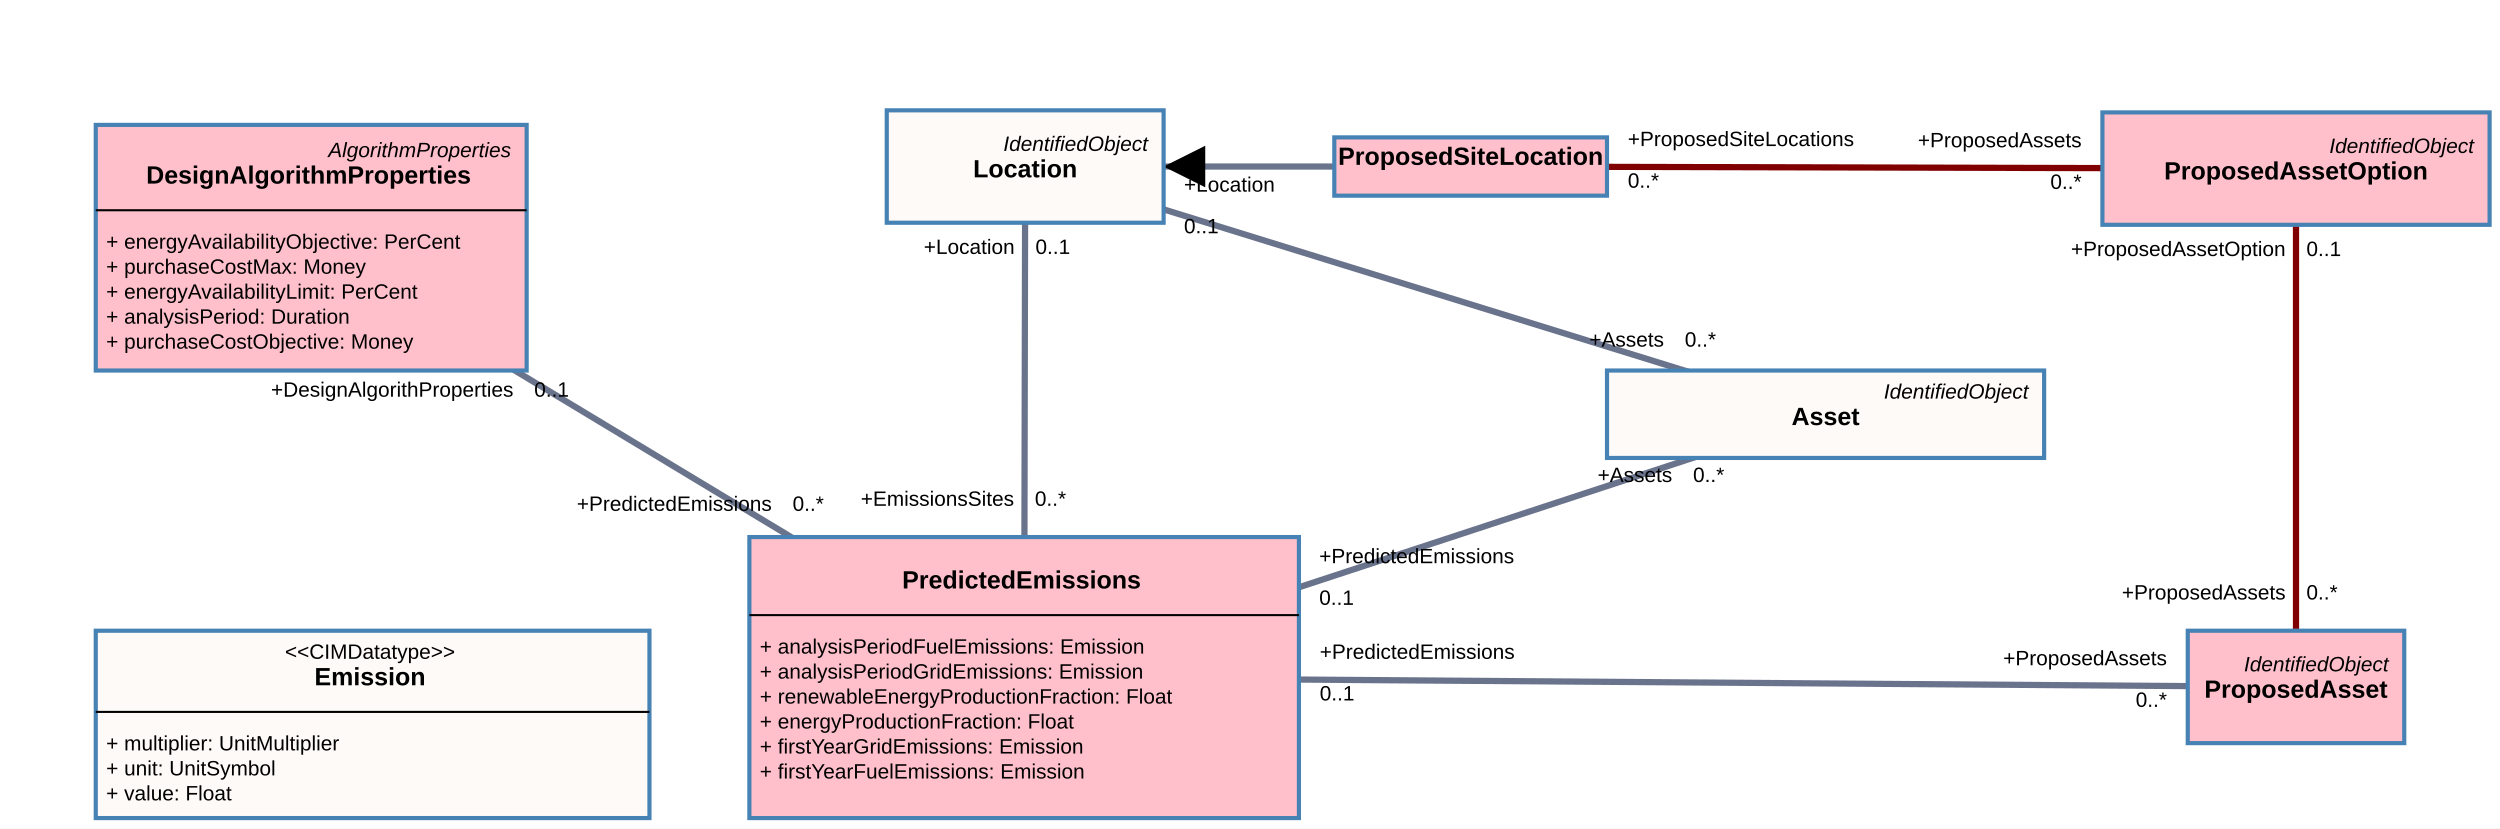
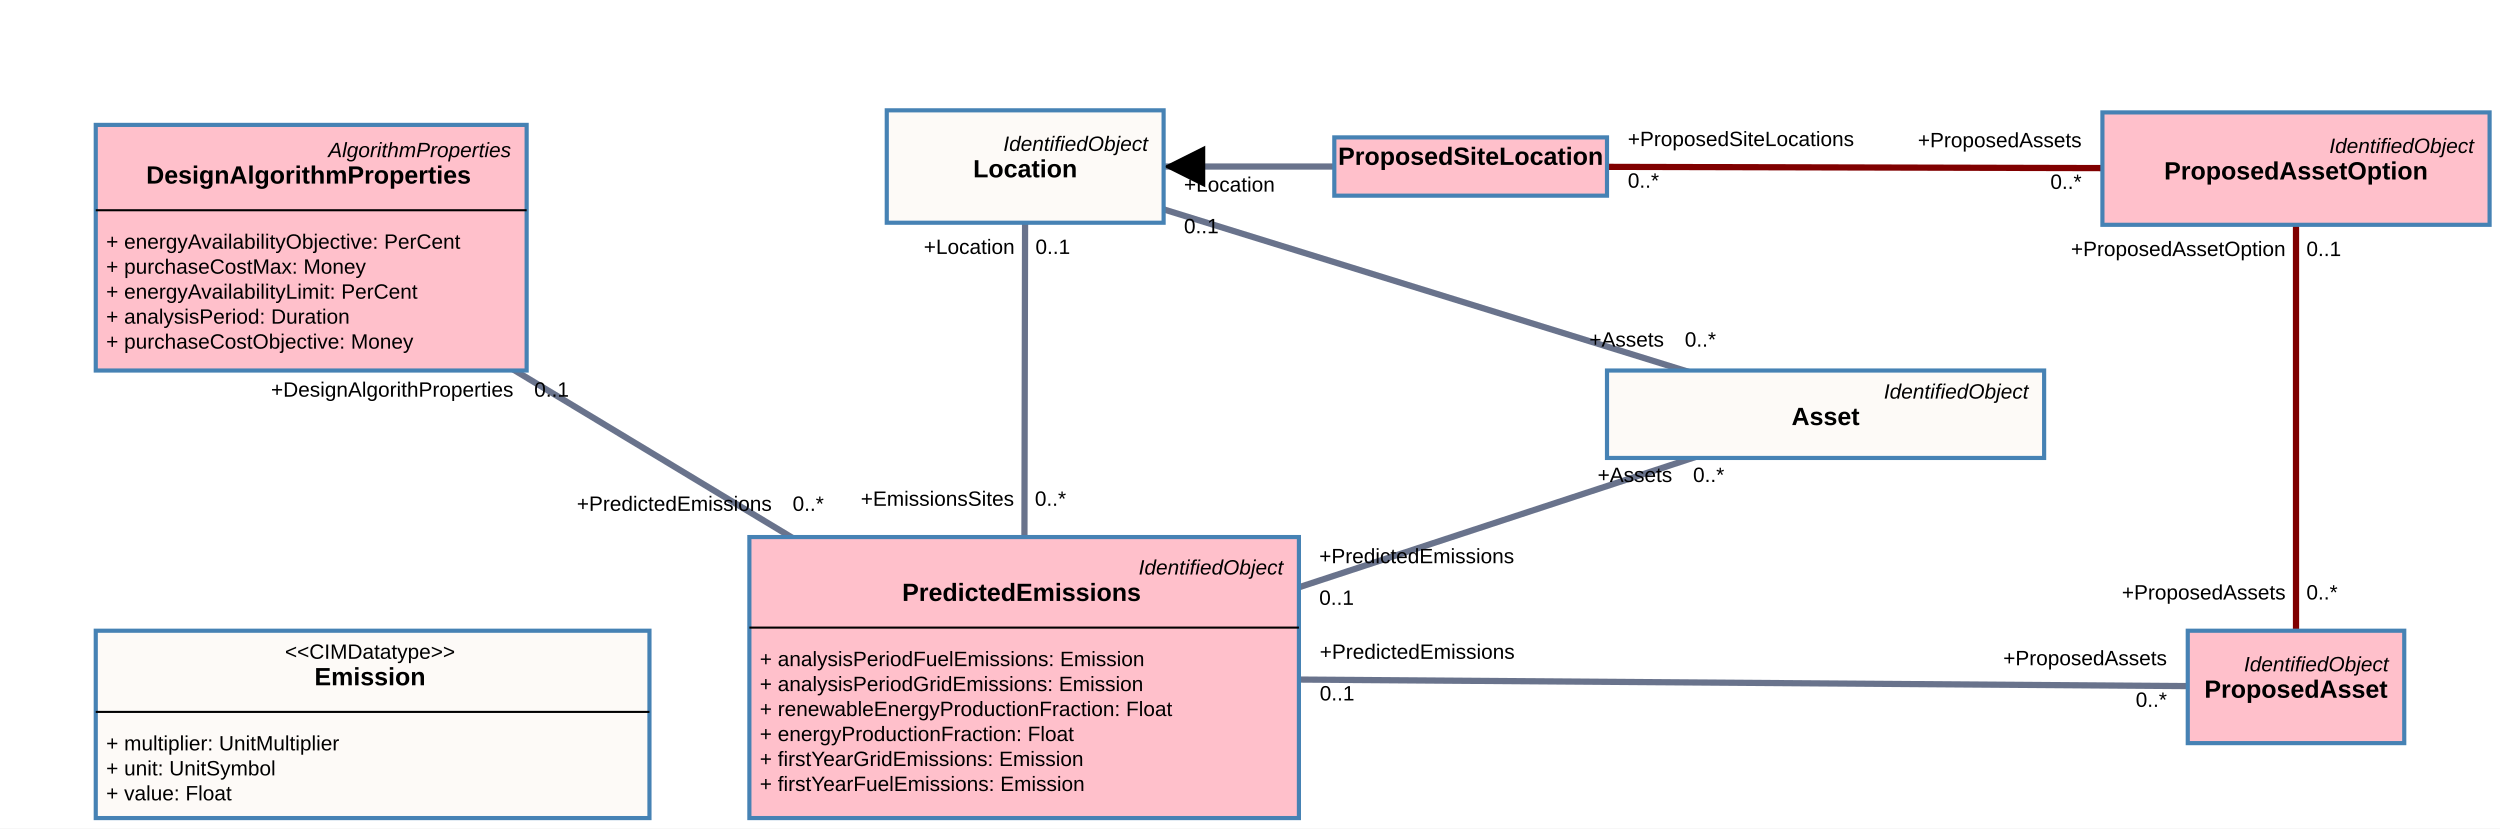
<svg xmlns="http://www.w3.org/2000/svg" width="1201" height="398">
  <rect width="100%" height="100%" fill="white" />
  <g class="zoom-group">
    <defs>
      <marker id="arrowhead" viewBox="-0 -5 10 10" refX="5" refY="0" orient="auto" markerWidth="10" markerHeight="10" xoverflow="visible">
        <path d="M 0,-5 L 10 ,0 L 0,5" fill="black" style="stroke: none;" />
      </marker>
    </defs>
    <line class="link" x1="877" y1="199" x2="492.5" y2="80" stroke="#69738c" stroke-width="3" />
    <line class="link" x1="706.5" y1="80" x2="492.5" y2="80" stroke="#69738c" stroke-width="3" marker-end="url(#arrowhead)" />
    <line class="link" x1="706.5" y1="80" x2="1103" y2="81" stroke="#800000" stroke-width="3" />
    <line class="link" x1="1103" y1="330" x2="1103" y2="81" stroke="#800000" stroke-width="3" />
    <line class="link" x1="492" y1="325.5" x2="492.5" y2="80" stroke="#69738c" stroke-width="3" />
    <line class="link" x1="492" y1="325.5" x2="149.5" y2="119" stroke="#69738c" stroke-width="3" />
    <line class="link" x1="492" y1="325.5" x2="1103" y2="330" stroke="#69738c" stroke-width="3" />
    <line class="link" x1="492" y1="325.5" x2="877" y2="199" stroke="#69738c" stroke-width="3" />
    <line class="arrow" x2="569" y2="80" x1="706.5" y1="80" stroke="#69738c" stroke-width="2" marker-end="url(#arrowhead)" />
    <g class="draggable" transform="translate(46, 303)">
      <rect class="box" width="266" height="90" style="fill: #fdfaf7; stroke: steelblue; stroke-width: 2px; cursor: move;" />
      <text x="0" y="0" text-anchor="start" font-size="10px">
        <tspan x="133" y="10" dy=".35em" text-anchor="middle" style="font-family: Arial, sans-serif; font-weight: 400; font-style: normal; fill: black; font-size: 10px; pointer-events: none;">&lt;&lt;CIMDatatype&gt;&gt;</tspan>
        <tspan x="133" y="22" dy=".35em" text-anchor="middle" style="font-family: Arial, sans-serif; font-weight: 700; font-style: normal; fill: black; font-size: 12px; pointer-events: none;">Emission</tspan>
        <tspan x="5" y="54" dy=".35em" text-anchor="start" style="font-family: Arial, sans-serif; font-weight: 400; font-style: normal; fill: black; font-size: 10px; pointer-events: none;">+   multiplier: UnitMultiplier</tspan>
        <tspan x="5" y="66" dy=".35em" text-anchor="start" style="font-family: Arial, sans-serif; font-weight: 400; font-style: normal; fill: black; font-size: 10px; pointer-events: none;">+   unit: UnitSymbol</tspan>
        <tspan x="5" y="78" dy=".35em" text-anchor="start" style="font-family: Arial, sans-serif; font-weight: 400; font-style: normal; fill: black; font-size: 10px; pointer-events: none;">+   value: Float</tspan>
      </text>
      <line x1="0" x2="266" y1="39" y2="39" stroke="black" stroke-width="1" />
    </g>
    <g class="draggable" transform="translate(772, 178)">
      <rect class="box" width="210" height="42" style="fill: #fdfaf7; stroke: steelblue; stroke-width: 2px; cursor: move;" />
      <text x="0" y="0" text-anchor="start" font-size="10px">
        <tspan x="205" y="10" dy=".35em" text-anchor="end" style="font-family: Arial, sans-serif; font-weight: 400; font-style: italic; fill: black; font-size: 10px; pointer-events: none;">IdentifiedObject</tspan>
        <tspan x="105" y="22" dy=".35em" text-anchor="middle" style="font-family: Arial, sans-serif; font-weight: 700; font-style: normal; fill: black; font-size: 12px; pointer-events: none;">Asset</tspan>
      </text>
    </g>
    <g class="draggable" transform="translate(426, 53)">
      <rect class="box" width="133" height="54" style="fill: #fdfaf7; stroke: steelblue; stroke-width: 2px; cursor: move;" />
      <text x="0" y="0" text-anchor="start" font-size="10px">
        <tspan x="128" y="16" dy=".35em" text-anchor="end" style="font-family: Arial, sans-serif; font-weight: 400; font-style: italic; fill: black; font-size: 10px; pointer-events: none;">IdentifiedObject</tspan>
        <tspan x="66.5" y="28" dy=".35em" text-anchor="middle" style="font-family: Arial, sans-serif; font-weight: 700; font-style: normal; fill: black; font-size: 12px; pointer-events: none;">Location</tspan>
      </text>
    </g>
    <g class="draggable" transform="translate(641, 66)">
      <rect class="box" width="131" height="28" style="fill: #ffc0cb; stroke: steelblue; stroke-width: 2px; cursor: move;" />
      <text x="0" y="0" text-anchor="start" font-size="10px">
        <tspan x="65.5" y="9" dy=".35em" text-anchor="middle" style="font-family: Arial, sans-serif; font-weight: 700; font-style: normal; fill: black; font-size: 12px; pointer-events: none;">ProposedSiteLocation</tspan>
      </text>
    </g>
    <g class="draggable" transform="translate(1010, 54)">
      <rect class="box" width="186" height="54" style="fill: #ffc0cb; stroke: steelblue; stroke-width: 2px; cursor: move;" />
      <text x="0" y="0" text-anchor="start" font-size="10px">
        <tspan x="181" y="16" dy=".35em" text-anchor="end" style="font-family: Arial, sans-serif; font-weight: 400; font-style: italic; fill: black; font-size: 10px; pointer-events: none;">IdentifiedObject</tspan>
        <tspan x="93" y="28" dy=".35em" text-anchor="middle" style="font-family: Arial, sans-serif; font-weight: 700; font-style: normal; fill: black; font-size: 12px; pointer-events: none;">ProposedAssetOption</tspan>
      </text>
    </g>
    <g class="draggable" transform="translate(46, 60)">
      <rect class="box" width="207" height="118" style="fill: #ffc0cb; stroke: steelblue; stroke-width: 2px; cursor: move;" />
      <text x="0" y="0" text-anchor="start" font-size="10px">
        <tspan x="202" y="12" dy=".35em" text-anchor="end" style="font-family: Arial, sans-serif; font-weight: 400; font-style: italic; fill: black; font-size: 10px; pointer-events: none;">AlgorithmProperties</tspan>
        <tspan x="103.5" y="24" dy=".35em" text-anchor="middle" style="font-family: Arial, sans-serif; font-weight: 700; font-style: normal; fill: black; font-size: 12px; pointer-events: none;">DesignAlgorithmProperties</tspan>
        <tspan x="5" y="56" dy=".35em" text-anchor="start" style="font-family: Arial, sans-serif; font-weight: 400; font-style: normal; fill: black; font-size: 10px; pointer-events: none;">+   energyAvailabilityObjective: PerCent</tspan>
        <tspan x="5" y="68" dy=".35em" text-anchor="start" style="font-family: Arial, sans-serif; font-weight: 400; font-style: normal; fill: black; font-size: 10px; pointer-events: none;">+   purchaseCostMax: Money</tspan>
        <tspan x="5" y="80" dy=".35em" text-anchor="start" style="font-family: Arial, sans-serif; font-weight: 400; font-style: normal; fill: black; font-size: 10px; pointer-events: none;">+   energyAvailabilityLimit: PerCent</tspan>
        <tspan x="5" y="92" dy=".35em" text-anchor="start" style="font-family: Arial, sans-serif; font-weight: 400; font-style: normal; fill: black; font-size: 10px; pointer-events: none;">+   analysisPeriod: Duration</tspan>
        <tspan x="5" y="104" dy=".35em" text-anchor="start" style="font-family: Arial, sans-serif; font-weight: 400; font-style: normal; fill: black; font-size: 10px; pointer-events: none;">+   purchaseCostObjective: Money</tspan>
      </text>
      <line x1="0" x2="207" y1="41" y2="41" stroke="black" stroke-width="1" />
    </g>
    <g class="draggable" transform="translate(360, 258)">
      <rect class="box" width="264" height="135" style="fill: #ffc0cb; stroke: steelblue; stroke-width: 2px; cursor: move;" />
      <text x="0" y="0" text-anchor="start" font-size="10px">
-         <tspan x="132" y="20.5" dy=".35em" text-anchor="middle" style="font-family: Arial, sans-serif; font-weight: 700; font-style: normal; fill: black; font-size: 12px; pointer-events: none;">PredictedEmissions</tspan>
-         <tspan x="5" y="52.5" dy=".35em" text-anchor="start" style="font-family: Arial, sans-serif; font-weight: 400; font-style: normal; fill: black; font-size: 10px; pointer-events: none;">+   analysisPeriodFuelEmissions: Emission</tspan>
-         <tspan x="5" y="64.5" dy=".35em" text-anchor="start" style="font-family: Arial, sans-serif; font-weight: 400; font-style: normal; fill: black; font-size: 10px; pointer-events: none;">+   analysisPeriodGridEmissions: Emission</tspan>
-         <tspan x="5" y="76.5" dy=".35em" text-anchor="start" style="font-family: Arial, sans-serif; font-weight: 400; font-style: normal; fill: black; font-size: 10px; pointer-events: none;">+   renewableEnergyProductionFraction: Float</tspan>
-         <tspan x="5" y="88.5" dy=".35em" text-anchor="start" style="font-family: Arial, sans-serif; font-weight: 400; font-style: normal; fill: black; font-size: 10px; pointer-events: none;">+   energyProductionFraction: Float</tspan>
-         <tspan x="5" y="100.5" dy=".35em" text-anchor="start" style="font-family: Arial, sans-serif; font-weight: 400; font-style: normal; fill: black; font-size: 10px; pointer-events: none;">+   firstYearGridEmissions: Emission</tspan>
-         <tspan x="5" y="112.5" dy=".35em" text-anchor="start" style="font-family: Arial, sans-serif; font-weight: 400; font-style: normal; fill: black; font-size: 10px; pointer-events: none;">+   firstYearFuelEmissions: Emission</tspan>
+         <tspan x="259" y="14.5" dy=".35em" text-anchor="end" style="font-family: Arial, sans-serif; font-weight: 400; font-style: italic; fill: black; font-size: 10px; pointer-events: none;">IdentifiedObject</tspan>
+         <tspan x="132" y="26.5" dy=".35em" text-anchor="middle" style="font-family: Arial, sans-serif; font-weight: 700; font-style: normal; fill: black; font-size: 12px; pointer-events: none;">PredictedEmissions</tspan>
+         <tspan x="5" y="58.5" dy=".35em" text-anchor="start" style="font-family: Arial, sans-serif; font-weight: 400; font-style: normal; fill: black; font-size: 10px; pointer-events: none;">+   analysisPeriodFuelEmissions: Emission</tspan>
+         <tspan x="5" y="70.5" dy=".35em" text-anchor="start" style="font-family: Arial, sans-serif; font-weight: 400; font-style: normal; fill: black; font-size: 10px; pointer-events: none;">+   analysisPeriodGridEmissions: Emission</tspan>
+         <tspan x="5" y="82.5" dy=".35em" text-anchor="start" style="font-family: Arial, sans-serif; font-weight: 400; font-style: normal; fill: black; font-size: 10px; pointer-events: none;">+   renewableEnergyProductionFraction: Float</tspan>
+         <tspan x="5" y="94.5" dy=".35em" text-anchor="start" style="font-family: Arial, sans-serif; font-weight: 400; font-style: normal; fill: black; font-size: 10px; pointer-events: none;">+   energyProductionFraction: Float</tspan>
+         <tspan x="5" y="106.5" dy=".35em" text-anchor="start" style="font-family: Arial, sans-serif; font-weight: 400; font-style: normal; fill: black; font-size: 10px; pointer-events: none;">+   firstYearGridEmissions: Emission</tspan>
+         <tspan x="5" y="118.5" dy=".35em" text-anchor="start" style="font-family: Arial, sans-serif; font-weight: 400; font-style: normal; fill: black; font-size: 10px; pointer-events: none;">+   firstYearFuelEmissions: Emission</tspan>
      </text>
-       <line x1="0" x2="264" y1="37.5" y2="37.5" stroke="black" stroke-width="1" />
+       <line x1="0" x2="264" y1="43.5" y2="43.5" stroke="black" stroke-width="1" />
    </g>
    <g class="draggable" transform="translate(1051, 303)">
      <rect class="box" width="104" height="54" style="fill: #ffc0cb; stroke: steelblue; stroke-width: 2px; cursor: move;" />
      <text x="0" y="0" text-anchor="start" font-size="10px">
        <tspan x="99" y="16" dy=".35em" text-anchor="end" style="font-family: Arial, sans-serif; font-weight: 400; font-style: italic; fill: black; font-size: 10px; pointer-events: none;">IdentifiedObject</tspan>
        <tspan x="52" y="28" dy=".35em" text-anchor="middle" style="font-family: Arial, sans-serif; font-weight: 700; font-style: normal; fill: black; font-size: 12px; pointer-events: none;">ProposedAsset</tspan>
      </text>
    </g>
    <text class="link-text-start-top" x="799.371" y="176.522" text-anchor="end" dy="-1em" style="font-family: Arial, sans-serif; font-size: 10px; fill: black;">+Assets</text>
    <text class="link-text-start-top" x="631" y="80" text-anchor="end" dy="-1em" style="font-family: Arial, sans-serif; font-size: 10px; fill: black;" />
    <text class="link-text-start-top" x="782" y="80.178" text-anchor="start" dy="-1em" style="font-family: Arial, sans-serif; font-size: 10px; fill: black;">+ProposedSiteLocations</text>
    <text class="link-text-start-top" x="1098" y="298" text-anchor="end" dy="-1em" style="font-family: Arial, sans-serif; font-size: 10px; fill: black;">+ProposedAssets</text>
    <text class="link-text-start-top" x="487.148" y="253" text-anchor="end" dy="-1em" style="font-family: Arial, sans-serif; font-size: 10px; fill: black;">+EmissionsSites</text>
    <text class="link-text-start-top" x="370.763" y="255.418" text-anchor="end" dy="-1em" style="font-family: Arial, sans-serif; font-size: 10px; fill: black;">+PredictedEmissions</text>
    <text class="link-text-start-top" x="634" y="326.509" text-anchor="start" dy="-1em" style="font-family: Arial, sans-serif; font-size: 10px; fill: black;">+PredictedEmissions</text>
    <text class="link-text-start-top" x="633.75" y="280.568" text-anchor="start" dy="-1em" style="font-family: Arial, sans-serif; font-size: 10px; fill: black;">+PredictedEmissions</text>
    <text class="link-text-start-btm" x="809.371" y="176.522" dy="-1em" text-anchor="start" style="font-family: Arial, sans-serif; font-size: 10px; fill: black;">0..*</text>
    <text class="link-text-start-btm" x="631" y="80" dy="1em" text-anchor="end" style="font-family: Arial, sans-serif; font-size: 10px; fill: black;" />
    <text class="link-text-start-btm" x="782" y="80.178" dy="1em" text-anchor="start" style="font-family: Arial, sans-serif; font-size: 10px; fill: black;">0..*</text>
    <text class="link-text-start-btm" x="1108" y="298" dy="-1em" text-anchor="start" style="font-family: Arial, sans-serif; font-size: 10px; fill: black;">0..*</text>
    <text class="link-text-start-btm" x="497.148" y="253" dy="-1em" text-anchor="start" style="font-family: Arial, sans-serif; font-size: 10px; fill: black;">0..*</text>
    <text class="link-text-start-btm" x="380.763" y="255.418" dy="-1em" text-anchor="start" style="font-family: Arial, sans-serif; font-size: 10px; fill: black;">0..*</text>
    <text class="link-text-start-btm" x="634" y="326.509" dy="1em" text-anchor="start" style="font-family: Arial, sans-serif; font-size: 10px; fill: black;">0..1</text>
    <text class="link-text-start-btm" x="633.75" y="280.568" dy="1em" text-anchor="start" style="font-family: Arial, sans-serif; font-size: 10px; fill: black;">0..1</text>
    <text class="link-text-end-top" x="568.776" y="102.06" dy="-1em" text-anchor="start" style="font-family: Arial, sans-serif; font-size: 10px; fill: black;">+Location</text>
    <text class="link-text-end-top" x="569" y="80" dy="-1em" text-anchor="start" style="font-family: Arial, sans-serif; font-size: 10px; fill: black;" />
    <text class="link-text-end-top" x="1000" y="80.753" dy="-1em" text-anchor="end" style="font-family: Arial, sans-serif; font-size: 10px; fill: black;">+ProposedAssets</text>
    <text class="link-text-end-top" x="1098" y="113" dy="1em" text-anchor="end" style="font-family: Arial, sans-serif; font-size: 10px; fill: black;">+ProposedAssetOption</text>
    <text class="link-text-end-top" x="487.435" y="112" dy="1em" text-anchor="end" style="font-family: Arial, sans-serif; font-size: 10px; fill: black;">+Location</text>
    <text class="link-text-end-top" x="246.639" y="180.582" dy="1em" text-anchor="end" style="font-family: Arial, sans-serif; font-size: 10px; fill: black;">+DesignAlgorithProperties</text>
    <text class="link-text-end-top" x="1041" y="329.58" dy="-1em" text-anchor="end" style="font-family: Arial, sans-serif; font-size: 10px; fill: black;">+ProposedAssets</text>
    <text class="link-text-end-top" x="803.337" y="221.561" dy="1em" text-anchor="end" style="font-family: Arial, sans-serif; font-size: 10px; fill: black;">+Assets</text>
    <text class="link-text-end-btm" x="568.776" y="102.06" dy="1em" text-anchor="start" style="font-family: Arial, sans-serif; font-size: 10px; fill: black;">0..1</text>
    <text class="link-text-end-btm" x="569" y="80" dy="1em" text-anchor="start" style="font-family: Arial, sans-serif; font-size: 10px; fill: black;" />
    <text class="link-text-end-btm" x="1000" y="80.753" dy="1em" text-anchor="end" style="font-family: Arial, sans-serif; font-size: 10px; fill: black;">0..*</text>
    <text class="link-text-end-btm" x="1108" y="113" dy="1em" text-anchor="start" style="font-family: Arial, sans-serif; font-size: 10px; fill: black;">0..1</text>
    <text class="link-text-end-btm" x="497.435" y="112" dy="1em" text-anchor="start" style="font-family: Arial, sans-serif; font-size: 10px; fill: black;">0..1</text>
    <text class="link-text-end-btm" x="256.639" y="180.582" dy="1em" text-anchor="start" style="font-family: Arial, sans-serif; font-size: 10px; fill: black;">0..1</text>
    <text class="link-text-end-btm" x="1041" y="329.58" dy="1em" text-anchor="end" style="font-family: Arial, sans-serif; font-size: 10px; fill: black;">0..*</text>
    <text class="link-text-end-btm" x="813.337" y="221.561" dy="1em" text-anchor="start" style="font-family: Arial, sans-serif; font-size: 10px; fill: black;">0..*</text>
  </g>
</svg>
